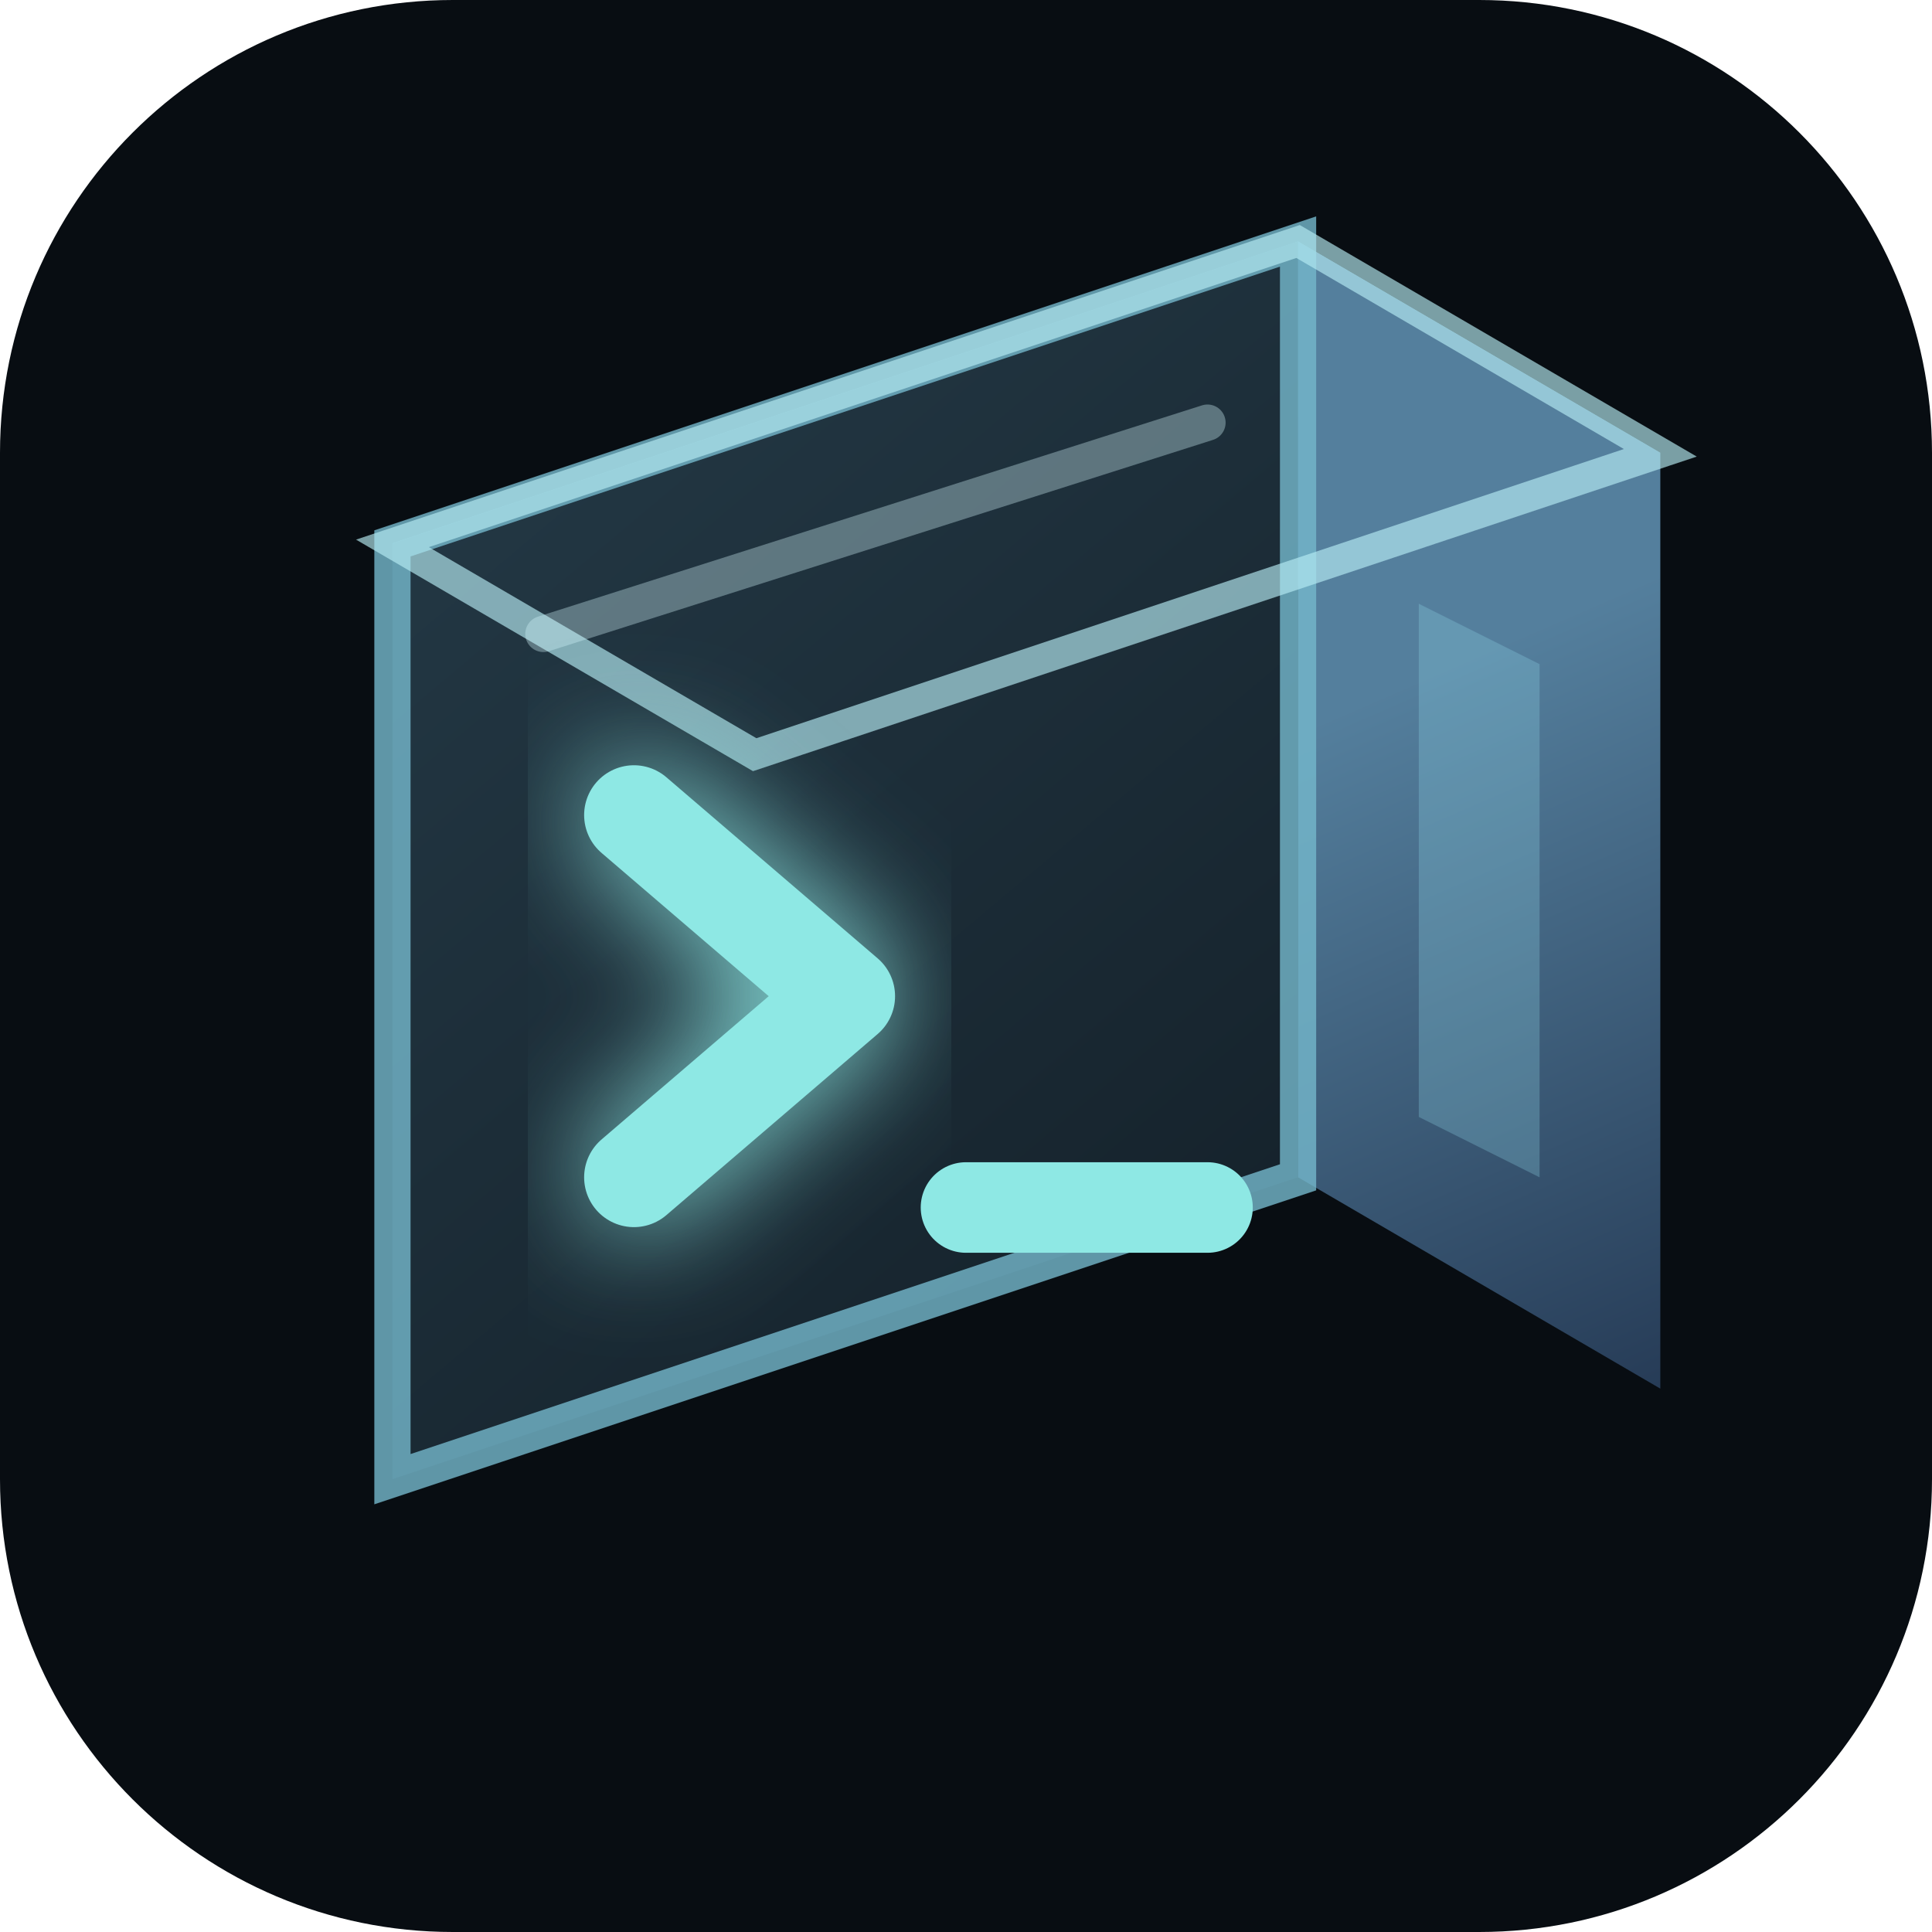
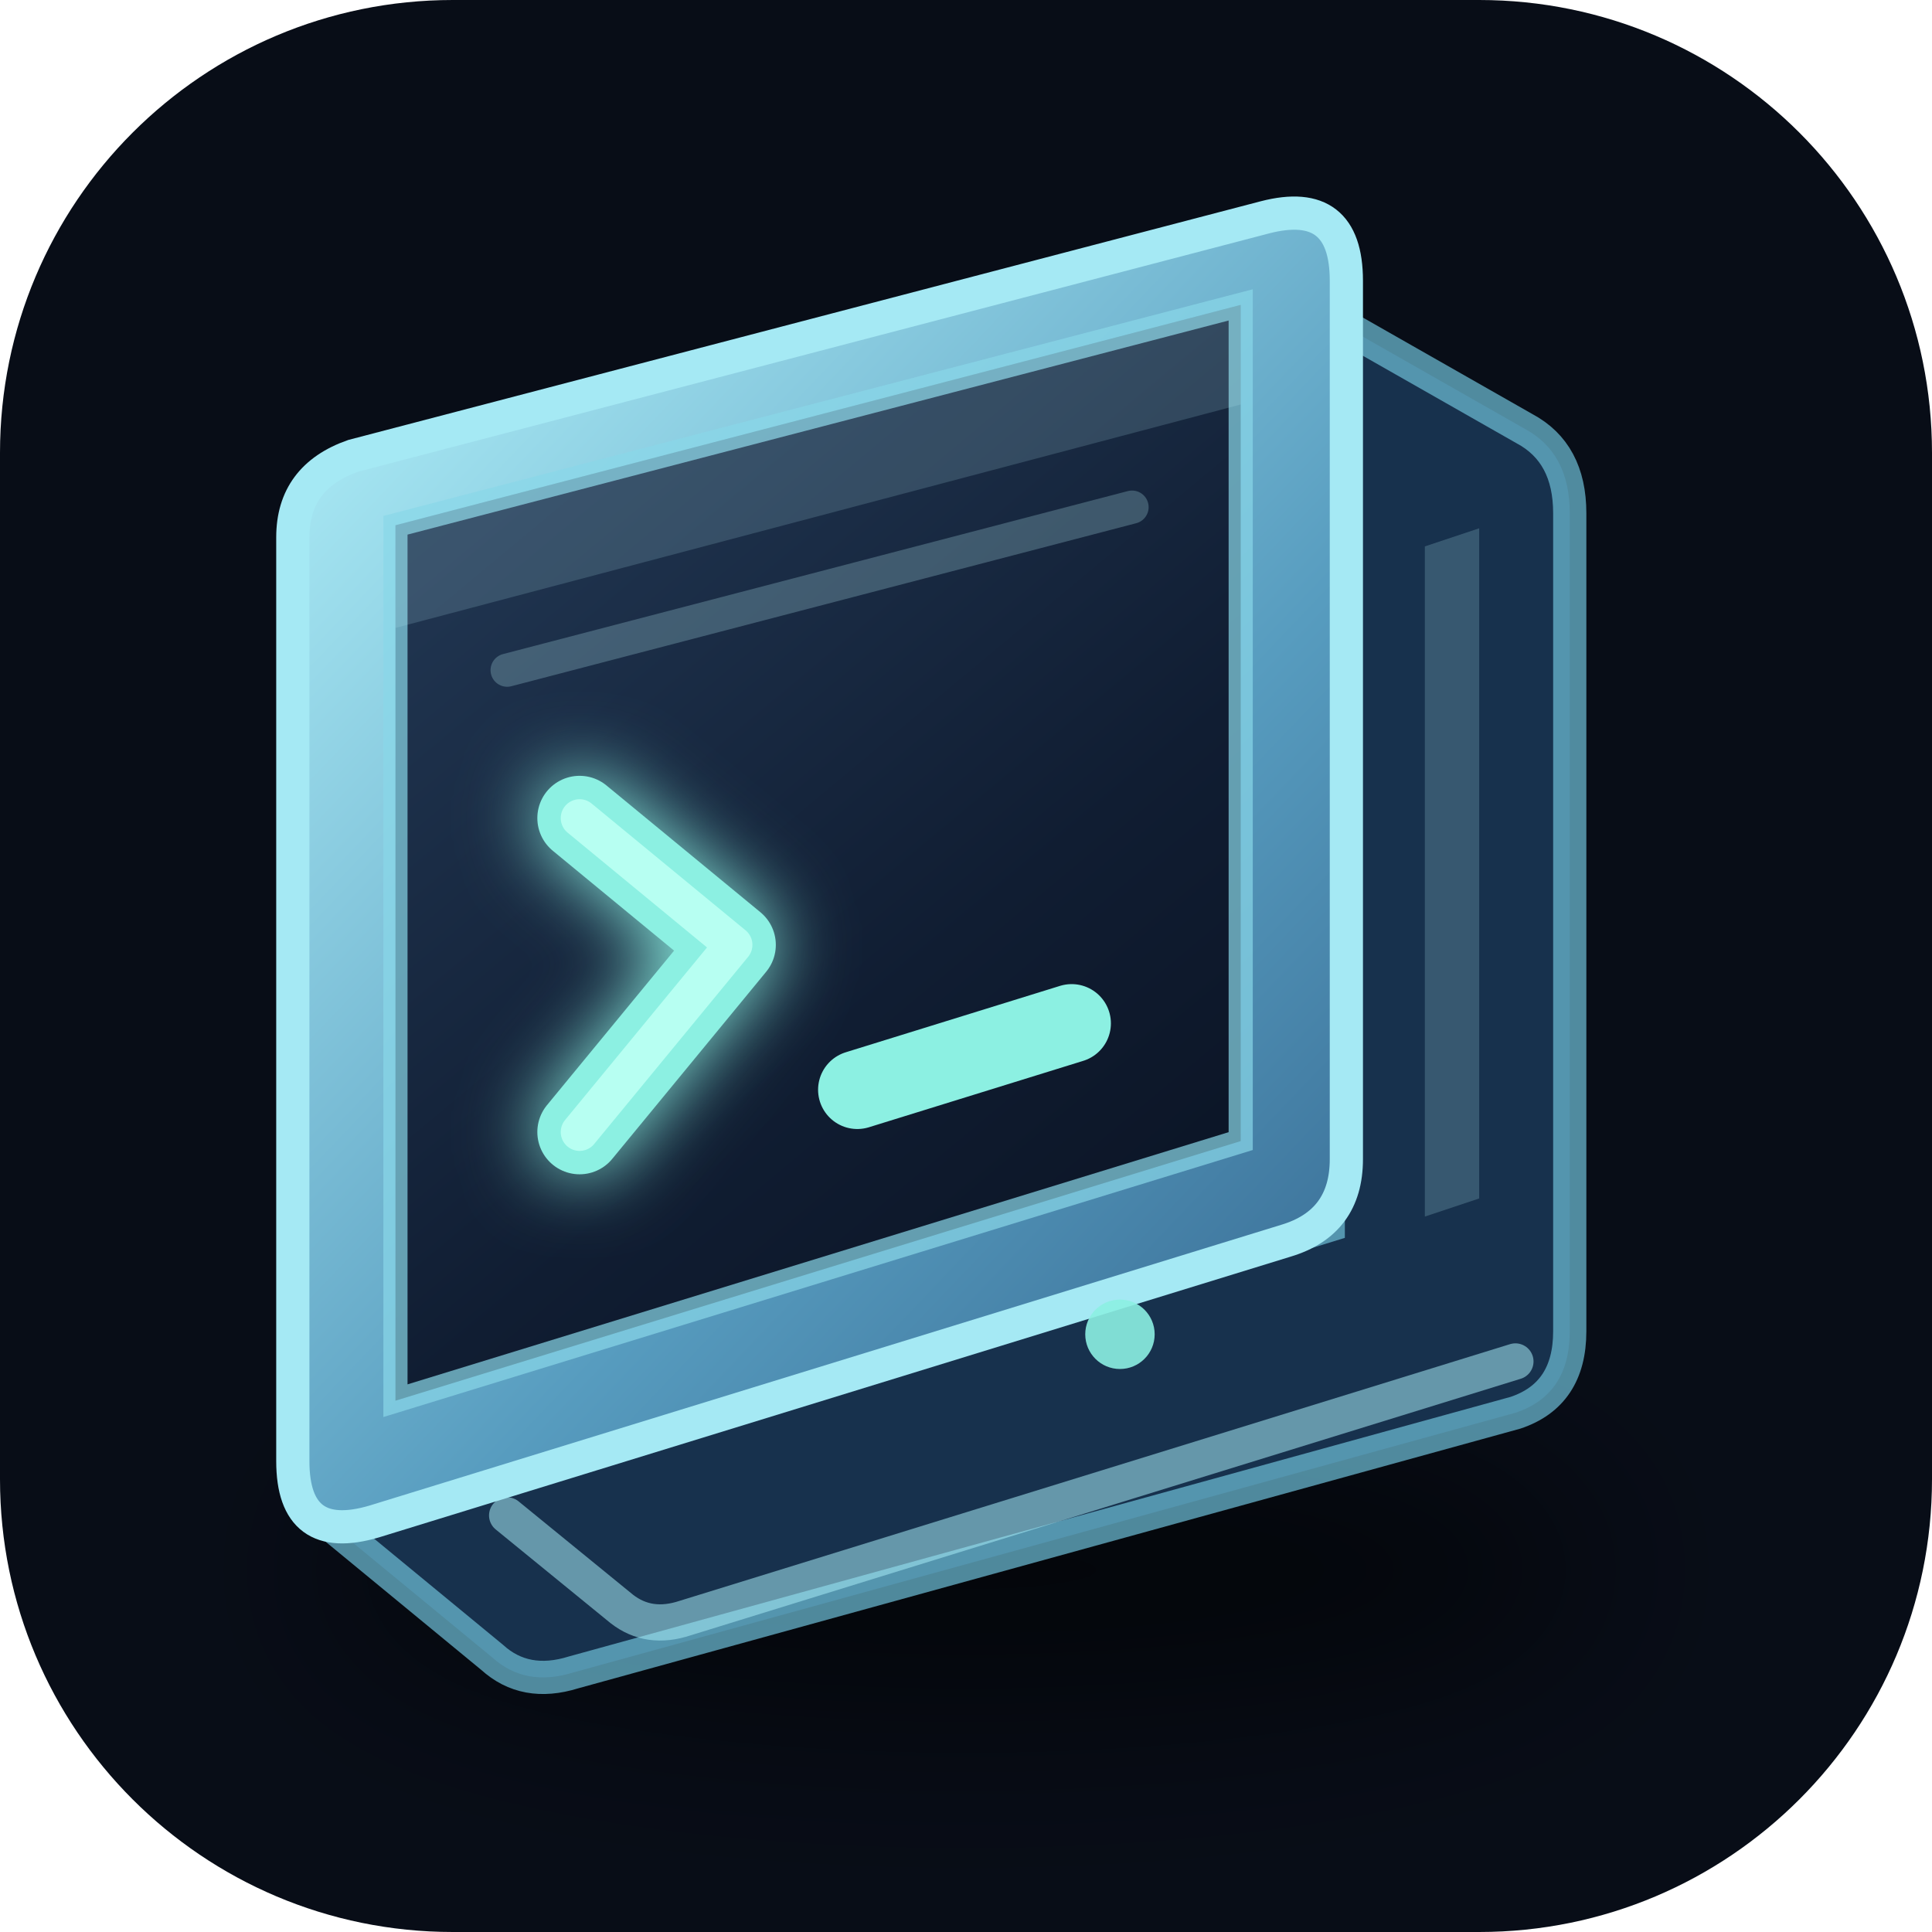
- <svg xmlns="http://www.w3.org/2000/svg" viewBox="0 0 64 64">
+ <svg xmlns="http://www.w3.org/2000/svg" viewBox="0 0 64 64" fill="none">
  <defs>
-     <linearGradient id="front" x1="12" y1="10" x2="49" y2="54" gradientUnits="userSpaceOnUse">
-       <stop stop-color="#253b48" />
-       <stop offset="1" stop-color="#101a22" />
+     <linearGradient id="body" x1="11" y1="13" x2="54" y2="54" gradientUnits="userSpaceOnUse">
+       <stop stop-color="#A9E9F4" />
+       <stop offset=".48" stop-color="#579CBF" />
+       <stop offset="1" stop-color="#244C78" />
    </linearGradient>
-     <linearGradient id="top" x1="13" y1="10" x2="51" y2="28" gradientUnits="userSpaceOnUse">
-       <stop stop-color="#8ed7e8" />
-       <stop offset="1" stop-color="#477d96" />
+     <linearGradient id="face" x1="13" y1="13" x2="43" y2="49" gradientUnits="userSpaceOnUse">
+       <stop stop-color="#243B58" />
+       <stop offset=".55" stop-color="#101D32" />
+       <stop offset="1" stop-color="#080F1D" />
    </linearGradient>
-     <linearGradient id="side" x1="48" y1="22" x2="58" y2="45" gradientUnits="userSpaceOnUse">
-       <stop stop-color="#547f9d" />
-       <stop offset="1" stop-color="#263b56" />
+     <linearGradient id="glass" x1="15" y1="15" x2="42" y2="43" gradientUnits="userSpaceOnUse">
+       <stop stop-color="#1B3652" />
+       <stop offset="1" stop-color="#0A1526" />
    </linearGradient>
-     <filter id="glow" x="-50%" y="-50%" width="200%" height="200%">
-       <feGaussianBlur stdDeviation="2" result="blur" />
+     <linearGradient id="edge" x1="13" y1="48" x2="51" y2="45" gradientUnits="userSpaceOnUse">
+       <stop stop-color="#75DDF0" />
+       <stop offset="1" stop-color="#3874A7" />
+     </linearGradient>
+     <filter id="shadow" x="0" y="4" width="68" height="64" color-interpolation-filters="sRGB" filterUnits="userSpaceOnUse">
+       <feGaussianBlur stdDeviation="3" />
+     </filter>
+     <filter id="glow" x="10" y="17" width="38" height="31" color-interpolation-filters="sRGB" filterUnits="userSpaceOnUse">
+       <feGaussianBlur stdDeviation="1.25" result="blur" />
      <feMerge>
        <feMergeNode in="blur" />
        <feMergeNode in="SourceGraphic" />
      </feMerge>
    </filter>
  </defs>
-   <rect width="64" height="64" rx="15" fill="#080d12" />
-   <path d="M13 18 43 8l12 7-30 11z" fill="url(#top)" />
-   <path d="m43 8 12 7v31l-12-7z" fill="url(#side)" />
-   <path d="M13 18 43 8v31L13 49z" fill="url(#front)" stroke="#75b8cc" stroke-opacity=".8" stroke-width="1.2" />
-   <path d="m13 18 30-10 12 7-30 10z" fill="none" stroke="#b7edf5" stroke-opacity=".65" stroke-width="1" />
-   <path d="m21 27 7 6-7 6" fill="none" stroke="#8ee8e4" stroke-width="3.3" stroke-linecap="round" stroke-linejoin="round" filter="url(#glow)" />
-   <path d="M32 40h8" stroke="#8ee8e4" stroke-width="3" stroke-linecap="round" />
-   <path d="M18 21 40 14" stroke="#d4f6fb" stroke-opacity=".35" stroke-width="1.2" stroke-linecap="round" />
-   <path d="m47 20 4 2v17l-4-2z" fill="#8ed7e8" opacity=".28" />
+   <rect width="64" height="64" rx="15" fill="#080D17" />
+   <ellipse cx="32" cy="52" rx="21" ry="5" fill="#000" opacity=".55" filter="url(#shadow)" />
+   <path d="M44 10.5 50.5 14.2Q52 15 52 17v27.1q0 2.1-1.8 2.7L19 55.4q-1.6.5-2.7-.5l-5.1-4.2 32.8-10.1z" fill="#17314D" />
+   <path d="m44 10.5 6.5 3.7q1.5.8 1.5 2.8v27.1q0 2.1-1.8 2.7L19 55.4q-1.6.5-2.7-.5l-5.1-4.2 32.8-10.1z" stroke="#6DBBD5" stroke-opacity=".72" stroke-width="1.1" />
+   <path d="m16.8 50.2 3.8 3.1q.9.7 2.1.3l27.5-8.5" stroke="#A5EAF5" stroke-opacity=".55" stroke-width="1.2" stroke-linecap="round" />
+   <path d="M11.7 15.1 41.9 7.2q2.7-.7 2.7 2.1v29.1q0 2.1-2 2.7l-30.2 9.3q-2.7.8-2.7-2V17.8q0-2 2-2.7Z" fill="url(#body)" stroke="#A5E9F4" stroke-width="1.1" />
+   <path d="m13.1 17.4 28-7.3v27.7l-28 8.6z" fill="url(#face)" stroke="#8AD8E9" stroke-opacity=".7" stroke-width=".8" />
+   <path d="m13.1 17.4 28-7.3v3.3l-28 7.4z" fill="#B5F0F7" opacity=".17" />
+   <path d="M16.8 22.2 37.5 16.8" stroke="#B9F2FA" stroke-opacity=".25" stroke-width="1.1" stroke-linecap="round" />
+   <path d="m19.2 27.1 5.1 4.2-5.1 6.2" stroke="#8CF0E2" stroke-width="2.8" stroke-linecap="round" stroke-linejoin="round" filter="url(#glow)" />
+   <path d="m19.2 27.1 5.1 4.2-5.1 6.2" stroke="#B7FFF2" stroke-width="1.25" stroke-linecap="round" stroke-linejoin="round" />
+   <path d="m28.4 36.1 7.1-2.2" stroke="#8CF0E2" stroke-width="2.6" stroke-linecap="round" />
+   <circle cx="37.1" cy="44.2" r="1.15" fill="#8CF0E2" opacity=".9" />
+   <path d="m47.2 18.1 1.8-.6v22.2l-1.8.6z" fill="#B9F3FA" opacity=".2" />
</svg>
